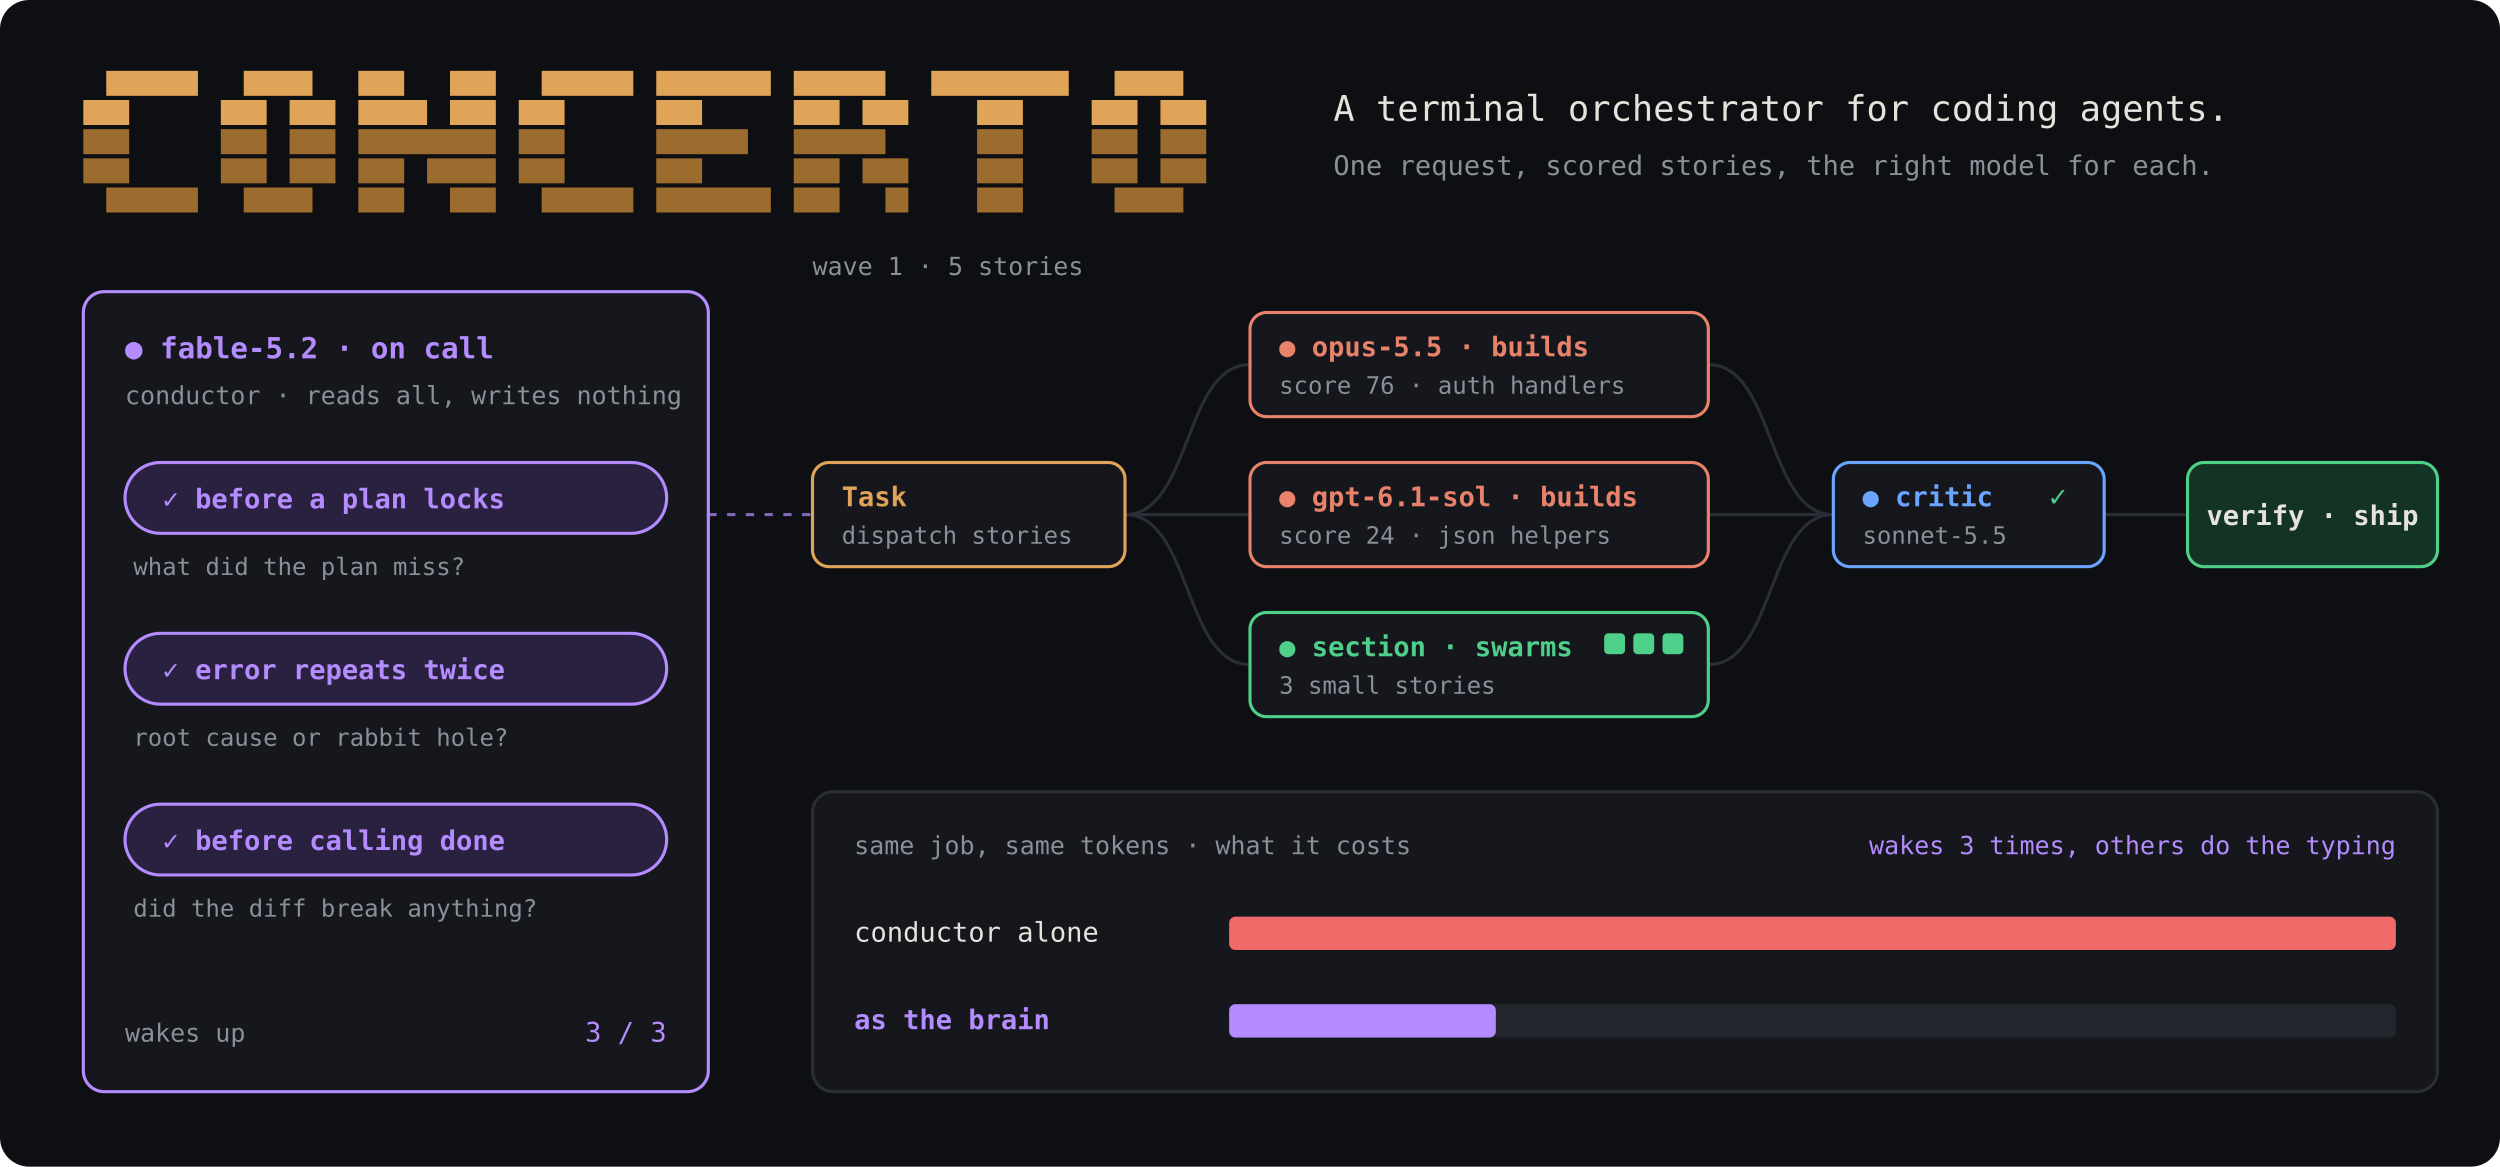
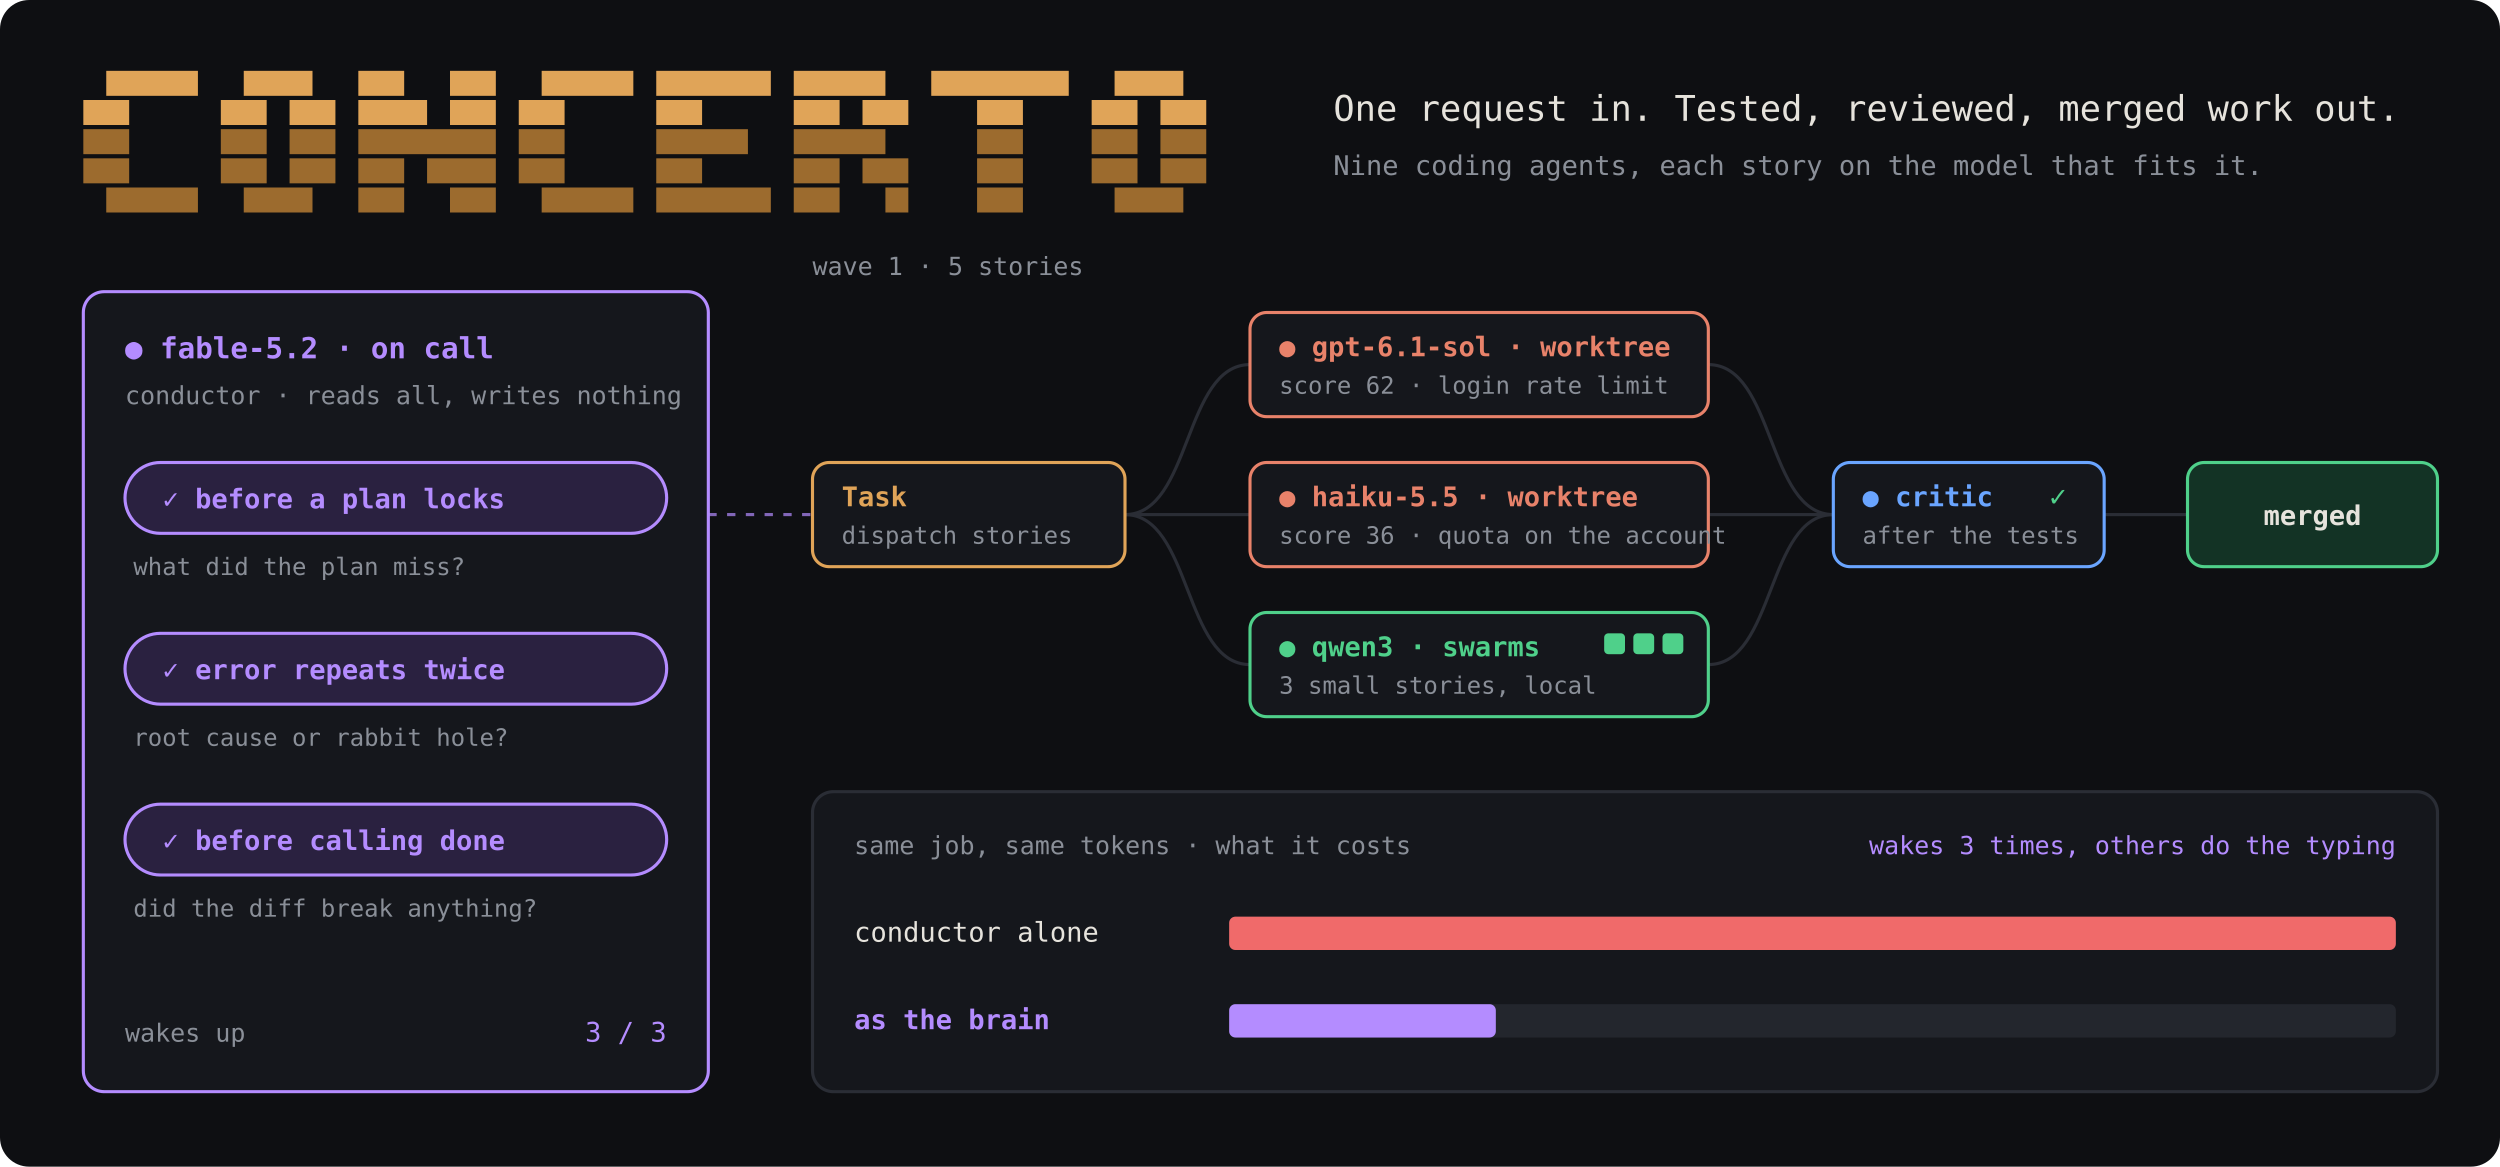
<svg xmlns="http://www.w3.org/2000/svg" viewBox="0 0 1200 560" width="1200" height="560" role="img" aria-labelledby="t d">
  <style>
text { font-family: ui-monospace, SFMono-Regular, Menlo, Consolas, 'DejaVu Sans Mono', 'Liberation Mono', monospace; }
.pill { fill: #2A2140; stroke: #B48CFF; }
.mark-off { opacity: 0; }
.dot { opacity: 0; }
.c0, .c1, .c2 { opacity: 0; }
.bar { transform-box: fill-box; transform-origin: 0 50%; }
.money { opacity: 1; }
.verify { fill: #133325; stroke: #4FD08A; }
.check { opacity: 1; }
.flash { stroke: #E8826A; }
.cell { fill: #4FD08A; }
@keyframes bar { 0%, 10% { transform: scaleX(0); } 70%, 92% { transform: scaleX(1); } 99%, 100% { transform: scaleX(0); } }
@keyframes money { 0%, 70% { opacity: 0; } 73%, 92% { opacity: 1; } 95%, 100% { opacity: 0; } }
@keyframes verify { 0%, 69% { fill: #15171C; stroke: #2A2D35; } 71%, 92% { fill: #133325; stroke: #4FD08A; } 95%, 100% { fill: #15171C; stroke: #2A2D35; } }
@keyframes check { 0%, 59% { opacity: 0; } 61%, 92% { opacity: 1; } 95%, 100% { opacity: 0; } }
@keyframes flash { 0%, 31% { stroke: #E8826A; } 32%, 37% { stroke: #F06A6A; } 39%, 100% { stroke: #E8826A; } }
@keyframes cell { 0%, 26% { fill: #2A2D35; } 30%, 92% { fill: #4FD08A; } 96%, 100% { fill: #2A2D35; } }
.bar { animation: bar 8s cubic-bezier(.3,.7,.3,1) infinite; }
.money { animation: money 8s linear infinite; }
.verify { animation: verify 8s linear infinite; }
.check { animation: check 8s linear infinite; }
.flash { animation: flash 8s linear infinite; }
.cell { animation: cell 8s linear infinite; }
.cell.s2 { animation-delay: .15s; } .cell.s3 { animation-delay: .3s; }
@keyframes p1 {
  0%, 6% { fill: #15171C; stroke: #2A2D35; }
  7.5%, 92% { fill: #2A2140; stroke: #B48CFF; }
  95%, 100% { fill: #15171C; stroke: #2A2D35; }
}
@keyframes p1on { 0%, 6% { opacity: 0; } 7.5%, 92% { opacity: 1; } 95%, 100% { opacity: 0; } }
@keyframes p1off { 0%, 6% { opacity: 1; } 7.5%, 92% { opacity: 0; } 95%, 100% { opacity: 1; } }
.p1 { animation: p1 8s linear infinite; }
.mark-on.p1t { animation: p1on 8s linear infinite; }
.mark-off.p1t { animation: p1off 8s linear infinite; }
@keyframes p2 {
  0%, 38% { fill: #15171C; stroke: #2A2D35; }
  39.5%, 92% { fill: #2A2140; stroke: #B48CFF; }
  95%, 100% { fill: #15171C; stroke: #2A2D35; }
}
@keyframes p2on { 0%, 38% { opacity: 0; } 39.5%, 92% { opacity: 1; } 95%, 100% { opacity: 0; } }
@keyframes p2off { 0%, 38% { opacity: 1; } 39.5%, 92% { opacity: 0; } 95%, 100% { opacity: 1; } }
.p2 { animation: p2 8s linear infinite; }
.mark-on.p2t { animation: p2on 8s linear infinite; }
.mark-off.p2t { animation: p2off 8s linear infinite; }
@keyframes p3 {
  0%, 74% { fill: #15171C; stroke: #2A2D35; }
  75.5%, 92% { fill: #2A2140; stroke: #B48CFF; }
  95%, 100% { fill: #15171C; stroke: #2A2D35; }
}
@keyframes p3on { 0%, 74% { opacity: 0; } 75.5%, 92% { opacity: 1; } 95%, 100% { opacity: 0; } }
@keyframes p3off { 0%, 74% { opacity: 1; } 75.5%, 92% { opacity: 0; } 95%, 100% { opacity: 1; } }
.p3 { animation: p3 8s linear infinite; }
.mark-on.p3t { animation: p3on 8s linear infinite; }
.mark-off.p3t { animation: p3off 8s linear infinite; }
@keyframes c0 { 0%, 6% { opacity: 1; } 7%, 93% { opacity: 0; } 95%, 100% { opacity: 1; } }
.c0 { animation: c0 8s linear infinite; }
@keyframes c1 { 0%, 6% { opacity: 0; } 7%, 38% { opacity: 1; } 39%, 100% { opacity: 0; } }
.c1 { animation: c1 8s linear infinite; }
@keyframes c2 { 0%, 38% { opacity: 0; } 39%, 74% { opacity: 1; } 75%, 100% { opacity: 0; } }
.c2 { animation: c2 8s linear infinite; }
@keyframes c3 { 0%, 74% { opacity: 0; } 75%, 92% { opacity: 1; } 94%, 100% { opacity: 0; } }
.c3 { animation: c3 8s linear infinite; }
@keyframes d1 {
  0%, 9.5% { stroke-dashoffset: 0; opacity: 0; }
  10% { stroke-dashoffset: 0; opacity: 1; }
  22% { stroke-dashoffset: -100; opacity: 1; }
  22.5%, 100% { stroke-dashoffset: -100; opacity: 0; }
}
.d1 { animation: d1 8s linear infinite; }
@keyframes d2 {
  0%, 12.5% { stroke-dashoffset: 0; opacity: 0; }
  13% { stroke-dashoffset: 0; opacity: 1; }
  25% { stroke-dashoffset: -100; opacity: 1; }
  25.5%, 100% { stroke-dashoffset: -100; opacity: 0; }
}
.d2 { animation: d2 8s linear infinite; }
@keyframes d3 {
  0%, 15.5% { stroke-dashoffset: 0; opacity: 0; }
  16% { stroke-dashoffset: 0; opacity: 1; }
  28% { stroke-dashoffset: -100; opacity: 1; }
  28.5%, 100% { stroke-dashoffset: -100; opacity: 0; }
}
.d3 { animation: d3 8s linear infinite; }
@keyframes r1 {
  0%, 43.5% { stroke-dashoffset: 0; opacity: 0; }
  44% { stroke-dashoffset: 0; opacity: 1; }
  54% { stroke-dashoffset: -100; opacity: 1; }
  54.5%, 100% { stroke-dashoffset: -100; opacity: 0; }
}
.r1 { animation: r1 8s linear infinite; }
@keyframes r2 {
  0%, 46.5% { stroke-dashoffset: 0; opacity: 0; }
  47% { stroke-dashoffset: 0; opacity: 1; }
  57% { stroke-dashoffset: -100; opacity: 1; }
  57.5%, 100% { stroke-dashoffset: -100; opacity: 0; }
}
.r2 { animation: r2 8s linear infinite; }
@keyframes r3 {
  0%, 49.5% { stroke-dashoffset: 0; opacity: 0; }
  50% { stroke-dashoffset: 0; opacity: 1; }
  60% { stroke-dashoffset: -100; opacity: 1; }
  60.5%, 100% { stroke-dashoffset: -100; opacity: 0; }
}
.r3 { animation: r3 8s linear infinite; }
@keyframes v {
  0%, 62.5% { stroke-dashoffset: 0; opacity: 0; }
  63% { stroke-dashoffset: 0; opacity: 1; }
  70% { stroke-dashoffset: -100; opacity: 1; }
  70.5%, 100% { stroke-dashoffset: -100; opacity: 0; }
}
.v { animation: v 8s linear infinite; }
@media (prefers-reduced-motion: reduce) {
  *, .dot, .bar, .pill, .mark-on, .mark-off { animation: none !important; }
  .c3 { opacity: 1; }
}
</style>
  <rect width="1200" height="560" rx="14" fill="#0E0F12" />
  <g aria-hidden="true">
    <rect x="51" y="34" width="44" height="12" fill="#E0A458" />
    <rect x="117" y="34" width="33" height="12" fill="#E0A458" />
    <rect x="172" y="34" width="22" height="12" fill="#E0A458" />
    <rect x="216" y="34" width="22" height="12" fill="#E0A458" />
    <rect x="260" y="34" width="44" height="12" fill="#E0A458" />
    <rect x="315" y="34" width="55" height="12" fill="#E0A458" />
    <rect x="381" y="34" width="44" height="12" fill="#E0A458" />
    <rect x="447" y="34" width="66" height="12" fill="#E0A458" />
    <rect x="535" y="34" width="33" height="12" fill="#E0A458" />
    <rect x="40" y="48" width="22" height="12" fill="#E0A458" />
    <rect x="106" y="48" width="22" height="12" fill="#E0A458" />
    <rect x="139" y="48" width="22" height="12" fill="#E0A458" />
    <rect x="172" y="48" width="33" height="12" fill="#E0A458" />
    <rect x="216" y="48" width="22" height="12" fill="#E0A458" />
    <rect x="249" y="48" width="22" height="12" fill="#E0A458" />
    <rect x="315" y="48" width="22" height="12" fill="#E0A458" />
    <rect x="381" y="48" width="22" height="12" fill="#E0A458" />
    <rect x="414" y="48" width="22" height="12" fill="#E0A458" />
    <rect x="469" y="48" width="22" height="12" fill="#E0A458" />
    <rect x="524" y="48" width="22" height="12" fill="#E0A458" />
    <rect x="557" y="48" width="22" height="12" fill="#E0A458" />
    <rect x="40" y="62" width="22" height="12" fill="#9C6B2E" />
    <rect x="106" y="62" width="22" height="12" fill="#9C6B2E" />
    <rect x="139" y="62" width="22" height="12" fill="#9C6B2E" />
    <rect x="172" y="62" width="66" height="12" fill="#9C6B2E" />
    <rect x="249" y="62" width="22" height="12" fill="#9C6B2E" />
    <rect x="315" y="62" width="44" height="12" fill="#9C6B2E" />
    <rect x="381" y="62" width="44" height="12" fill="#9C6B2E" />
    <rect x="469" y="62" width="22" height="12" fill="#9C6B2E" />
    <rect x="524" y="62" width="22" height="12" fill="#9C6B2E" />
    <rect x="557" y="62" width="22" height="12" fill="#9C6B2E" />
    <rect x="40" y="76" width="22" height="12" fill="#9C6B2E" />
    <rect x="106" y="76" width="22" height="12" fill="#9C6B2E" />
    <rect x="139" y="76" width="22" height="12" fill="#9C6B2E" />
    <rect x="172" y="76" width="22" height="12" fill="#9C6B2E" />
    <rect x="205" y="76" width="33" height="12" fill="#9C6B2E" />
    <rect x="249" y="76" width="22" height="12" fill="#9C6B2E" />
    <rect x="315" y="76" width="22" height="12" fill="#9C6B2E" />
    <rect x="381" y="76" width="22" height="12" fill="#9C6B2E" />
    <rect x="414" y="76" width="22" height="12" fill="#9C6B2E" />
    <rect x="469" y="76" width="22" height="12" fill="#9C6B2E" />
    <rect x="524" y="76" width="22" height="12" fill="#9C6B2E" />
    <rect x="557" y="76" width="22" height="12" fill="#9C6B2E" />
    <rect x="51" y="90" width="44" height="12" fill="#9C6B2E" />
    <rect x="117" y="90" width="33" height="12" fill="#9C6B2E" />
    <rect x="172" y="90" width="22" height="12" fill="#9C6B2E" />
    <rect x="216" y="90" width="22" height="12" fill="#9C6B2E" />
    <rect x="260" y="90" width="44" height="12" fill="#9C6B2E" />
    <rect x="315" y="90" width="55" height="12" fill="#9C6B2E" />
    <rect x="381" y="90" width="22" height="12" fill="#9C6B2E" />
    <rect x="425" y="90" width="11" height="12" fill="#9C6B2E" />
    <rect x="469" y="90" width="22" height="12" fill="#9C6B2E" />
    <rect x="535" y="90" width="33" height="12" fill="#9C6B2E" />
  </g>
-   <text x="640" y="58" fill="#E6E3DC" font-size="17">A terminal orchestrator for coding agents.</text>
-   <text x="640" y="84" fill="#8A8F98" font-size="13">One request, scored stories, the right model for each.</text>
+   <text x="640" y="58" fill="#E6E3DC" font-size="17">One request in. Tested, reviewed, merged work out.</text>
+   <text x="640" y="84" fill="#8A8F98" font-size="13">Nine coding agents, each story on the model that fits it.</text>
  <rect x="40" y="140" width="300" height="384" rx="10" fill="#15171C" stroke="#B48CFF" stroke-width="1.5" />
  <text x="60" y="172" fill="#B48CFF" font-size="14" font-weight="700">● fable-5.2 · on call</text>
  <text x="60" y="194" fill="#8A8F98" font-size="12">conductor · reads all, writes nothing</text>
  <g>
    <rect class="pill p1" x="60" y="222" width="260" height="34" rx="17" stroke-width="1.5" />
    <text class="mark-off p1t" x="78" y="244" fill="#8A8F98" font-size="13">› before a plan locks</text>
    <text class="mark-on p1t" x="78" y="244" fill="#B48CFF" font-size="13" font-weight="700">✓ before a plan locks</text>
    <text x="64" y="276" fill="#8A8F98" font-size="11.5">what did the plan miss?</text>
  </g>
  <g>
    <rect class="pill p2" x="60" y="304" width="260" height="34" rx="17" stroke-width="1.5" />
    <text class="mark-off p2t" x="78" y="326" fill="#8A8F98" font-size="13">› error repeats twice</text>
    <text class="mark-on p2t" x="78" y="326" fill="#B48CFF" font-size="13" font-weight="700">✓ error repeats twice</text>
    <text x="64" y="358" fill="#8A8F98" font-size="11.5">root cause or rabbit hole?</text>
  </g>
  <g>
    <rect class="pill p3" x="60" y="386" width="260" height="34" rx="17" stroke-width="1.5" />
    <text class="mark-off p3t" x="78" y="408" fill="#8A8F98" font-size="13">› before calling done</text>
    <text class="mark-on p3t" x="78" y="408" fill="#B48CFF" font-size="13" font-weight="700">✓ before calling done</text>
    <text x="64" y="440" fill="#8A8F98" font-size="11.5">did the diff break anything?</text>
  </g>
  <text x="60" y="500" fill="#8A8F98" font-size="12">wakes up</text>
  <text class="c0" x="320" y="500" fill="#B48CFF" font-size="13" text-anchor="end">0 / 3</text>
  <text class="c1" x="320" y="500" fill="#B48CFF" font-size="13" text-anchor="end">1 / 3</text>
  <text class="c2" x="320" y="500" fill="#B48CFF" font-size="13" text-anchor="end">2 / 3</text>
  <text class="c3" x="320" y="500" fill="#B48CFF" font-size="13" text-anchor="end">3 / 3</text>
  <path d="M340,247 L390,247" stroke="#B48CFF" stroke-width="1.5" stroke-dasharray="4 5" opacity=".7" />
  <text x="390" y="132" fill="#8A8F98" font-size="12">wave 1 · 5 stories</text>
  <path d="M540,247 C572,247 568,175 600,175" stroke="#2A2D35" stroke-width="1.5" fill="none" />
  <path class="dot d1" d="M540,247 C572,247 568,175 600,175" pathLength="100" stroke="#E8826A" stroke-width="8" stroke-linecap="round" fill="none" stroke-dasharray="0.001 200" />
  <path d="M540,247 L600,247" stroke="#2A2D35" stroke-width="1.5" fill="none" />
  <path class="dot d2" d="M540,247 L600,247" pathLength="100" stroke="#E8826A" stroke-width="8" stroke-linecap="round" fill="none" stroke-dasharray="0.001 200" />
  <path d="M540,247 C572,247 568,319 600,319" stroke="#2A2D35" stroke-width="1.5" fill="none" />
  <path class="dot d3" d="M540,247 C572,247 568,319 600,319" pathLength="100" stroke="#4FD08A" stroke-width="8" stroke-linecap="round" fill="none" stroke-dasharray="0.001 200" />
  <path d="M820,175 C852,175 848,247 880,247" stroke="#2A2D35" stroke-width="1.5" fill="none" />
  <path class="dot r1" d="M820,175 C852,175 848,247 880,247" pathLength="100" stroke="#6AA5FF" stroke-width="8" stroke-linecap="round" fill="none" stroke-dasharray="0.001 200" />
  <path d="M820,247 L880,247" stroke="#2A2D35" stroke-width="1.5" fill="none" />
  <path class="dot r2" d="M820,247 L880,247" pathLength="100" stroke="#6AA5FF" stroke-width="8" stroke-linecap="round" fill="none" stroke-dasharray="0.001 200" />
  <path d="M820,319 C852,319 848,247 880,247" stroke="#2A2D35" stroke-width="1.5" fill="none" />
  <path class="dot r3" d="M820,319 C852,319 848,247 880,247" pathLength="100" stroke="#6AA5FF" stroke-width="8" stroke-linecap="round" fill="none" stroke-dasharray="0.001 200" />
  <path d="M1010,247 L1050,247" stroke="#2A2D35" stroke-width="1.5" fill="none" />
  <path class="dot v" d="M1010,247 L1050,247" pathLength="100" stroke="#4FD08A" stroke-width="8" stroke-linecap="round" fill="none" stroke-dasharray="0.001 200" />
  <g>
    <rect x="390" y="222" width="150" height="50" rx="8" fill="#15171C" stroke="#E0A458" stroke-width="1.5" />
    <text x="404" y="243" fill="#E0A458" font-size="13" font-weight="700">Task</text>
    <text x="404" y="261" fill="#8A8F98" font-size="11.5">dispatch stories</text>
  </g>
  <g>
    <rect x="600" y="150" width="220" height="50" rx="8" fill="#15171C" stroke="#E8826A" stroke-width="1.5" />
-     <text x="614" y="171" fill="#E8826A" font-size="13" font-weight="700">● opus-5.5 · builds</text>
-     <text x="614" y="189" fill="#8A8F98" font-size="11.5">score 76 · auth handlers</text>
+     <text x="614" y="171" fill="#E8826A" font-size="13" font-weight="700">● gpt-6.1-sol · worktree</text>
+     <text x="614" y="189" fill="#8A8F98" font-size="11.5">score 62 · login rate limit</text>
  </g>
  <g>
    <rect class="flash" x="600" y="222" width="220" height="50" rx="8" fill="#15171C" stroke="#E8826A" stroke-width="1.5" />
-     <text x="614" y="243" fill="#E8826A" font-size="13" font-weight="700">● gpt-6.1-sol · builds</text>
-     <text x="614" y="261" fill="#8A8F98" font-size="11.5">score 24 · json helpers</text>
+     <text x="614" y="243" fill="#E8826A" font-size="13" font-weight="700">● haiku-5.5 · worktree</text>
+     <text x="614" y="261" fill="#8A8F98" font-size="11.5">score 36 · quota on the account</text>
  </g>
  <g>
    <rect x="600" y="294" width="220" height="50" rx="8" fill="#15171C" stroke="#4FD08A" stroke-width="1.5" />
-     <text x="614" y="315" fill="#4FD08A" font-size="13" font-weight="700">● section · swarms</text>
-     <text x="614" y="333" fill="#8A8F98" font-size="11.5">3 small stories</text>
+     <text x="614" y="315" fill="#4FD08A" font-size="13" font-weight="700">● qwen3 · swarms</text>
+     <text x="614" y="333" fill="#8A8F98" font-size="11.5">3 small stories, local</text>
  </g>
  <rect class="cell" x="770" y="304" width="10" height="10" rx="2" />
  <rect class="cell s2" x="784" y="304" width="10" height="10" rx="2" />
  <rect class="cell s3" x="798" y="304" width="10" height="10" rx="2" />
  <g>
    <rect x="880" y="222" width="130" height="50" rx="8" fill="#15171C" stroke="#6AA5FF" stroke-width="1.5" />
    <text x="894" y="243" fill="#6AA5FF" font-size="13" font-weight="700">● critic</text>
-     <text x="894" y="261" fill="#8A8F98" font-size="11.5">sonnet-5.5</text>
+     <text x="894" y="261" fill="#8A8F98" font-size="11.5">after the tests</text>
  </g>
  <text class="check" x="992" y="243" fill="#4FD08A" font-size="14" font-weight="700" text-anchor="end">✓</text>
  <g>
    <rect class="verify" x="1050" y="222" width="120" height="50" rx="8" stroke-width="1.5" />
-     <text x="1110" y="252" fill="#E6E3DC" font-size="13" font-weight="700" text-anchor="middle">verify · ship</text>
+     <text x="1110" y="252" fill="#E6E3DC" font-size="13" font-weight="700" text-anchor="middle">merged</text>
  </g>
  <rect x="390" y="380" width="780" height="144" rx="10" fill="#15171C" stroke="#2A2D35" stroke-width="1.5" />
  <text x="410" y="410" fill="#8A8F98" font-size="12">same job, same tokens · what it costs</text>
  <text x="410" y="452" fill="#E6E3DC" font-size="13">conductor alone</text>
  <rect x="590" y="440" width="560" height="16" rx="3" fill="#23262D" />
  <rect class="bar" x="590" y="440" width="560" height="16" rx="3" fill="#F06A6A" />
  <text x="410" y="494" fill="#B48CFF" font-size="13" font-weight="700">as the brain</text>
  <rect x="590" y="482" width="560" height="16" rx="3" fill="#23262D" />
  <rect class="bar" x="590" y="482" width="128" height="16" rx="3" fill="#B48CFF" />
  <text class="money" x="1150" y="410" text-anchor="end" fill="#B48CFF" font-size="12">wakes 3 times, others do the typing</text>
</svg>
